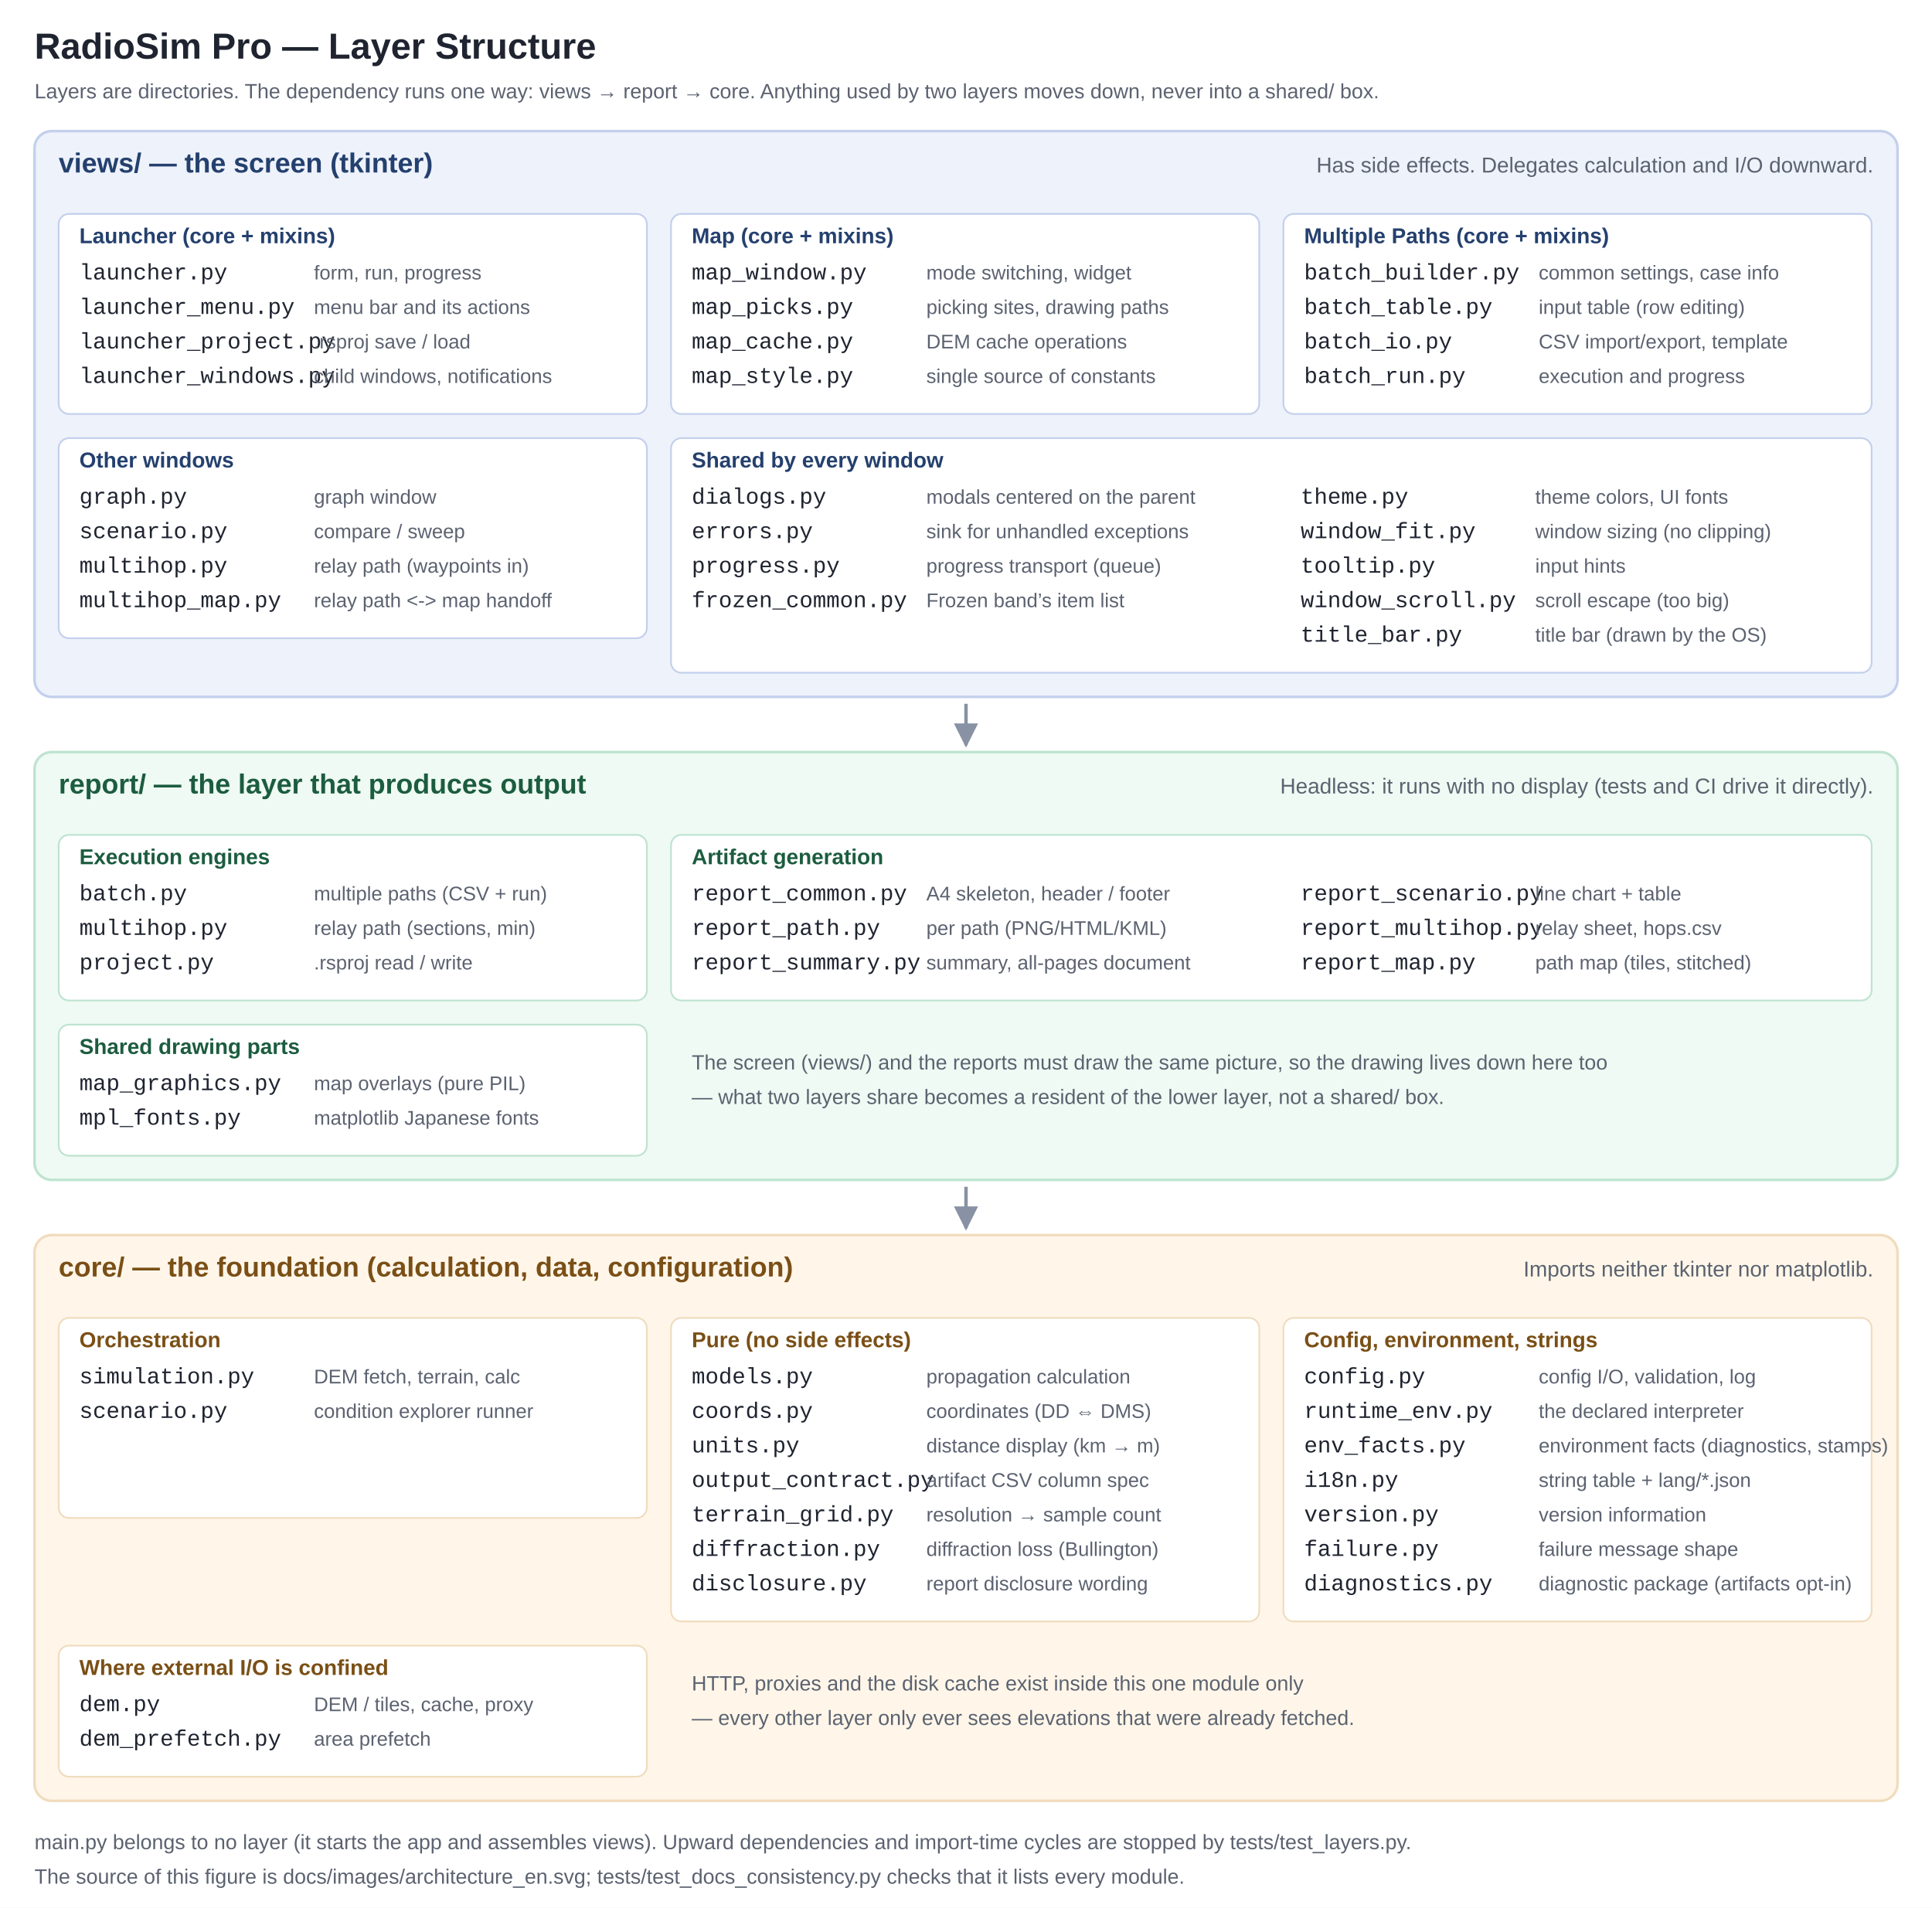
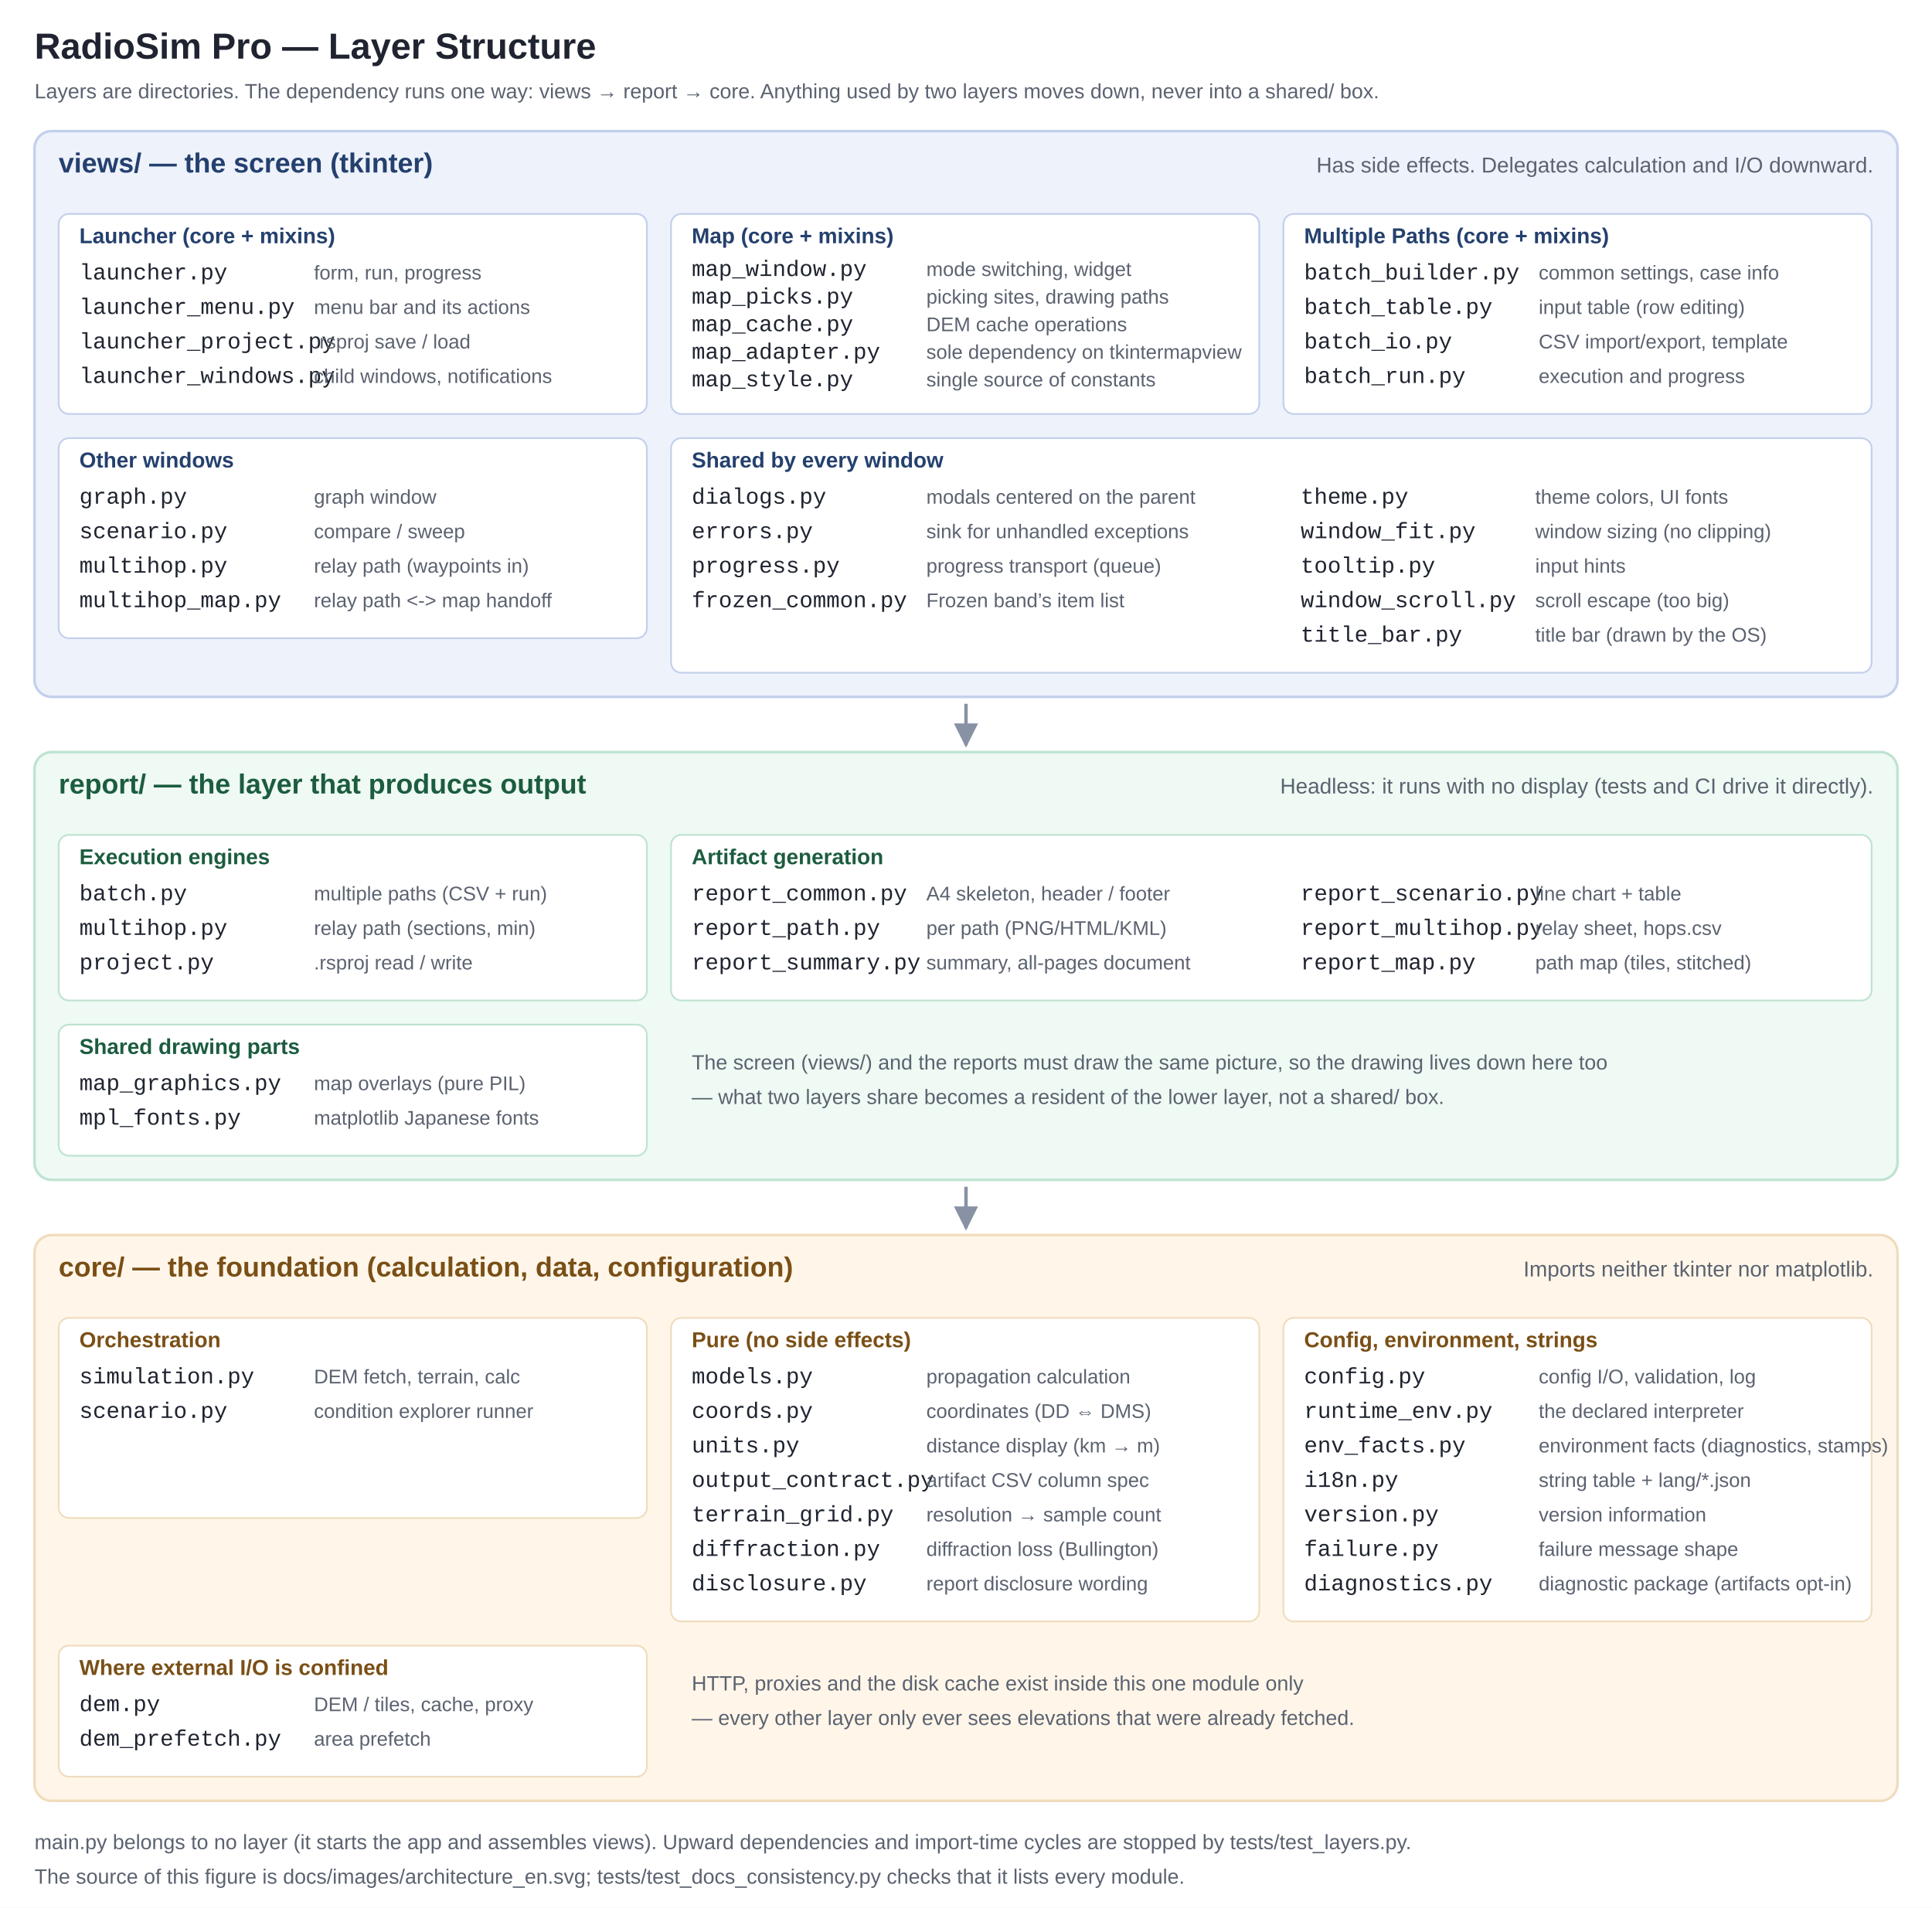
<svg xmlns="http://www.w3.org/2000/svg" viewBox="0 0 1120 1106" width="1120" height="1106" role="img" aria-labelledby="ttl desc" font-family="Arial,Helvetica,'Segoe UI',sans-serif">
  <defs>
    <marker id="ar" viewBox="0 0 10 10" refX="9" refY="5" markerWidth="7" markerHeight="7" orient="auto-start-reverse">
      <path d="M0,0 L10,5 L0,10 z" fill="#8892a4" />
    </marker>
    <style>
      .band  { stroke-width:1.5 }
      .card  { fill:#ffffff; stroke-width:1 }
      .lname { font-size:16px; font-weight:700 }
      .lrule { font-size:12.5px; fill:#5b6270 }
      .ctitle{ font-size:12.5px; font-weight:700 }
      .mod   { font-size:13px; font-family:Consolas,'Courier New',monospace; fill:#1f2430 }
      .role  { font-size:11.5px; fill:#5b6270 }
      .note  { font-size:12px; fill:#5b6270 }
      .arrow { stroke:#8892a4; stroke-width:2; marker-end:url(#ar) }
    </style>
  </defs>
  <rect width="1120" height="1106" fill="#ffffff" />
  <text x="20" y="34" font-size="21" font-weight="700" fill="#1f2430">RadioSim Pro — Layer Structure</text>
  <text x="20" y="57" class="note">Layers are directories. The dependency runs one way: views → report → core. Anything used by two layers moves down, never into a shared/ box.</text>
  <rect class="band" x="20" y="76" width="1080" height="328" rx="10" fill="#eef2fb" stroke="#c3d0ec" />
  <text x="34" y="100" class="lname" fill="#24406e">views/ — the screen (tkinter)</text>
  <text x="1086" y="100" class="lrule" text-anchor="end">Has side effects. Delegates calculation and I/O downward.</text>
  <g>
    <rect class="card" x="34" y="124" width="341" height="116" rx="6" stroke="#c3d0ec" />
    <text x="46" y="141" class="ctitle" fill="#24406e">Launcher (core + mixins)</text>
    <text x="46" y="162" class="mod">launcher.py</text>
    <text x="182" y="162" class="role">form, run, progress</text>
    <text x="46" y="182" class="mod">launcher_menu.py</text>
    <text x="182" y="182" class="role">menu bar and its actions</text>
    <text x="46" y="202" class="mod">launcher_project.py</text>
    <text x="182" y="202" class="role">.rsproj save / load</text>
    <text x="46" y="222" class="mod">launcher_windows.py</text>
    <text x="182" y="222" class="role">child windows, notifications</text>
    <rect class="card" x="389" y="124" width="341" height="116" rx="6" stroke="#c3d0ec" />
    <text x="401" y="141" class="ctitle" fill="#24406e">Map (core + mixins)</text>
-     <text x="401" y="162" class="mod">map_window.py</text>
-     <text x="537" y="162" class="role">mode switching, widget</text>
-     <text x="401" y="182" class="mod">map_picks.py</text>
-     <text x="537" y="182" class="role">picking sites, drawing paths</text>
-     <text x="401" y="202" class="mod">map_cache.py</text>
-     <text x="537" y="202" class="role">DEM cache operations</text>
-     <text x="401" y="222" class="mod">map_style.py</text>
-     <text x="537" y="222" class="role">single source of constants</text>
+     <text x="401" y="160" class="mod">map_window.py</text>
+     <text x="537" y="160" class="role">mode switching, widget</text>
+     <text x="401" y="176" class="mod">map_picks.py</text>
+     <text x="537" y="176" class="role">picking sites, drawing paths</text>
+     <text x="401" y="192" class="mod">map_cache.py</text>
+     <text x="537" y="192" class="role">DEM cache operations</text>
+     <text x="401" y="208" class="mod">map_adapter.py</text>
+     <text x="537" y="208" class="role">sole dependency on tkintermapview</text>
+     <text x="401" y="224" class="mod">map_style.py</text>
+     <text x="537" y="224" class="role">single source of constants</text>
    <rect class="card" x="744" y="124" width="341" height="116" rx="6" stroke="#c3d0ec" />
    <text x="756" y="141" class="ctitle" fill="#24406e">Multiple Paths (core + mixins)</text>
    <text x="756" y="162" class="mod">batch_builder.py</text>
    <text x="892" y="162" class="role">common settings, case info</text>
    <text x="756" y="182" class="mod">batch_table.py</text>
    <text x="892" y="182" class="role">input table (row editing)</text>
    <text x="756" y="202" class="mod">batch_io.py</text>
    <text x="892" y="202" class="role">CSV import/export, template</text>
    <text x="756" y="222" class="mod">batch_run.py</text>
    <text x="892" y="222" class="role">execution and progress</text>
  </g>
  <g>
    <rect class="card" x="34" y="254" width="341" height="116" rx="6" stroke="#c3d0ec" />
    <text x="46" y="271" class="ctitle" fill="#24406e">Other windows</text>
    <text x="46" y="292" class="mod">graph.py</text>
    <text x="182" y="292" class="role">graph window</text>
    <text x="46" y="312" class="mod">scenario.py</text>
    <text x="182" y="312" class="role">compare / sweep</text>
    <text x="46" y="332" class="mod">multihop.py</text>
    <text x="182" y="332" class="role">relay path (waypoints in)</text>
    <text x="46" y="352" class="mod">multihop_map.py</text>
    <text x="182" y="352" class="role">relay path &lt;-&gt; map handoff</text>
    <rect class="card" x="389" y="254" width="696" height="136" rx="6" stroke="#c3d0ec" />
    <text x="401" y="271" class="ctitle" fill="#24406e">Shared by every window</text>
    <text x="401" y="292" class="mod">dialogs.py</text>
    <text x="537" y="292" class="role">modals centered on the parent</text>
    <text x="401" y="312" class="mod">errors.py</text>
    <text x="537" y="312" class="role">sink for unhandled exceptions</text>
    <text x="401" y="332" class="mod">progress.py</text>
    <text x="537" y="332" class="role">progress transport (queue)</text>
    <text x="401" y="352" class="mod">frozen_common.py</text>
    <text x="537" y="352" class="role">Frozen band’s item list</text>
    <text x="754" y="292" class="mod">theme.py</text>
    <text x="890" y="292" class="role">theme colors, UI fonts</text>
    <text x="754" y="312" class="mod">window_fit.py</text>
    <text x="890" y="312" class="role">window sizing (no clipping)</text>
    <text x="754" y="332" class="mod">tooltip.py</text>
    <text x="890" y="332" class="role">input hints</text>
    <text x="754" y="352" class="mod">window_scroll.py</text>
    <text x="890" y="352" class="role">scroll escape (too big)</text>
    <text x="754" y="372" class="mod">title_bar.py</text>
    <text x="890" y="372" class="role">title bar (drawn by the OS)</text>
  </g>
  <line class="arrow" x1="560" y1="408" x2="560" y2="432" />
  <rect class="band" x="20" y="436" width="1080" height="248" rx="10" fill="#eefaf3" stroke="#bfe3d1" />
  <text x="34" y="460" class="lname" fill="#1c5c3f">report/ — the layer that produces output</text>
  <text x="1086" y="460" class="lrule" text-anchor="end">Headless: it runs with no display (tests and CI drive it directly).</text>
  <g>
    <rect class="card" x="34" y="484" width="341" height="96" rx="6" stroke="#bfe3d1" />
    <text x="46" y="501" class="ctitle" fill="#1c5c3f">Execution engines</text>
    <text x="46" y="522" class="mod">batch.py</text>
    <text x="182" y="522" class="role">multiple paths (CSV + run)</text>
    <text x="46" y="542" class="mod">multihop.py</text>
    <text x="182" y="542" class="role">relay path (sections, min)</text>
    <text x="46" y="562" class="mod">project.py</text>
    <text x="182" y="562" class="role">.rsproj read / write</text>
    <rect class="card" x="389" y="484" width="696" height="96" rx="6" stroke="#bfe3d1" />
    <text x="401" y="501" class="ctitle" fill="#1c5c3f">Artifact generation</text>
    <text x="401" y="522" class="mod">report_common.py</text>
    <text x="537" y="522" class="role">A4 skeleton, header / footer</text>
    <text x="401" y="542" class="mod">report_path.py</text>
    <text x="537" y="542" class="role">per path (PNG/HTML/KML)</text>
    <text x="401" y="562" class="mod">report_summary.py</text>
    <text x="537" y="562" class="role">summary, all-pages document</text>
    <text x="754" y="522" class="mod">report_scenario.py</text>
    <text x="890" y="522" class="role">line chart + table</text>
    <text x="754" y="542" class="mod">report_multihop.py</text>
    <text x="890" y="542" class="role">relay sheet, hops.csv</text>
    <text x="754" y="562" class="mod">report_map.py</text>
    <text x="890" y="562" class="role">path map (tiles, stitched)</text>
  </g>
  <g>
    <rect class="card" x="34" y="594" width="341" height="76" rx="6" stroke="#bfe3d1" />
    <text x="46" y="611" class="ctitle" fill="#1c5c3f">Shared drawing parts</text>
    <text x="46" y="632" class="mod">map_graphics.py</text>
    <text x="182" y="632" class="role">map overlays (pure PIL)</text>
    <text x="46" y="652" class="mod">mpl_fonts.py</text>
    <text x="182" y="652" class="role">matplotlib Japanese fonts</text>
    <text x="401" y="620" class="note">The screen (views/) and the reports must draw the same picture, so the drawing lives down here too</text>
    <text x="401" y="640" class="note">— what two layers share becomes a resident of the lower layer, not a shared/ box.</text>
  </g>
  <line class="arrow" x1="560" y1="688" x2="560" y2="712" />
  <rect class="band" x="20" y="716" width="1080" height="328" rx="10" fill="#fff6e9" stroke="#f0dcbe" />
  <text x="34" y="740" class="lname" fill="#7a4f16">core/ — the foundation (calculation, data, configuration)</text>
  <text x="1086" y="740" class="lrule" text-anchor="end">Imports neither tkinter nor matplotlib.</text>
  <g>
    <rect class="card" x="34" y="764" width="341" height="116" rx="6" stroke="#f0dcbe" />
    <text x="46" y="781" class="ctitle" fill="#7a4f16">Orchestration</text>
    <text x="46" y="802" class="mod">simulation.py</text>
    <text x="182" y="802" class="role">DEM fetch, terrain, calc</text>
    <text x="46" y="822" class="mod">scenario.py</text>
    <text x="182" y="822" class="role">condition explorer runner</text>
    <rect class="card" x="389" y="764" width="341" height="176" rx="6" stroke="#f0dcbe" />
    <text x="401" y="781" class="ctitle" fill="#7a4f16">Pure (no side effects)</text>
    <text x="401" y="802" class="mod">models.py</text>
    <text x="537" y="802" class="role">propagation calculation</text>
    <text x="401" y="822" class="mod">coords.py</text>
    <text x="537" y="822" class="role">coordinates (DD ⇔ DMS)</text>
    <text x="401" y="842" class="mod">units.py</text>
    <text x="537" y="842" class="role">distance display (km → m)</text>
    <text x="401" y="862" class="mod">output_contract.py</text>
    <text x="537" y="862" class="role">artifact CSV column spec</text>
    <text x="401" y="882" class="mod">terrain_grid.py</text>
    <text x="537" y="882" class="role">resolution → sample count</text>
    <text x="401" y="902" class="mod">diffraction.py</text>
    <text x="537" y="902" class="role">diffraction loss (Bullington)</text>
    <text x="401" y="922" class="mod">disclosure.py</text>
    <text x="537" y="922" class="role">report disclosure wording</text>
    <rect class="card" x="744" y="764" width="341" height="176" rx="6" stroke="#f0dcbe" />
    <text x="756" y="781" class="ctitle" fill="#7a4f16">Config, environment, strings</text>
    <text x="756" y="802" class="mod">config.py</text>
    <text x="892" y="802" class="role">config I/O, validation, log</text>
    <text x="756" y="822" class="mod">runtime_env.py</text>
    <text x="892" y="822" class="role">the declared interpreter</text>
    <text x="756" y="842" class="mod">env_facts.py</text>
    <text x="892" y="842" class="role">environment facts (diagnostics, stamps)</text>
    <text x="756" y="862" class="mod">i18n.py</text>
    <text x="892" y="862" class="role">string table + lang/*.json</text>
    <text x="756" y="882" class="mod">version.py</text>
    <text x="892" y="882" class="role">version information</text>
    <text x="756" y="902" class="mod">failure.py</text>
    <text x="892" y="902" class="role">failure message shape</text>
    <text x="756" y="922" class="mod">diagnostics.py</text>
    <text x="892" y="922" class="role">diagnostic package (artifacts opt-in)</text>
  </g>
  <g>
    <rect class="card" x="34" y="954" width="341" height="76" rx="6" stroke="#f0dcbe" />
    <text x="46" y="971" class="ctitle" fill="#7a4f16">Where external I/O is confined</text>
    <text x="46" y="992" class="mod">dem.py</text>
    <text x="182" y="992" class="role">DEM / tiles, cache, proxy</text>
    <text x="46" y="1012" class="mod">dem_prefetch.py</text>
    <text x="182" y="1012" class="role">area prefetch</text>
    <text x="401" y="980" class="note">HTTP, proxies and the disk cache exist inside this one module only</text>
    <text x="401" y="1000" class="note">— every other layer only ever sees elevations that were already fetched.</text>
  </g>
  <text x="20" y="1072" class="note">main.py belongs to no layer (it starts the app and assembles views). Upward dependencies and import-time cycles are stopped by tests/test_layers.py.</text>
  <text x="20" y="1092" class="note">The source of this figure is docs/images/architecture_en.svg; tests/test_docs_consistency.py checks that it lists every module.</text>
</svg>
